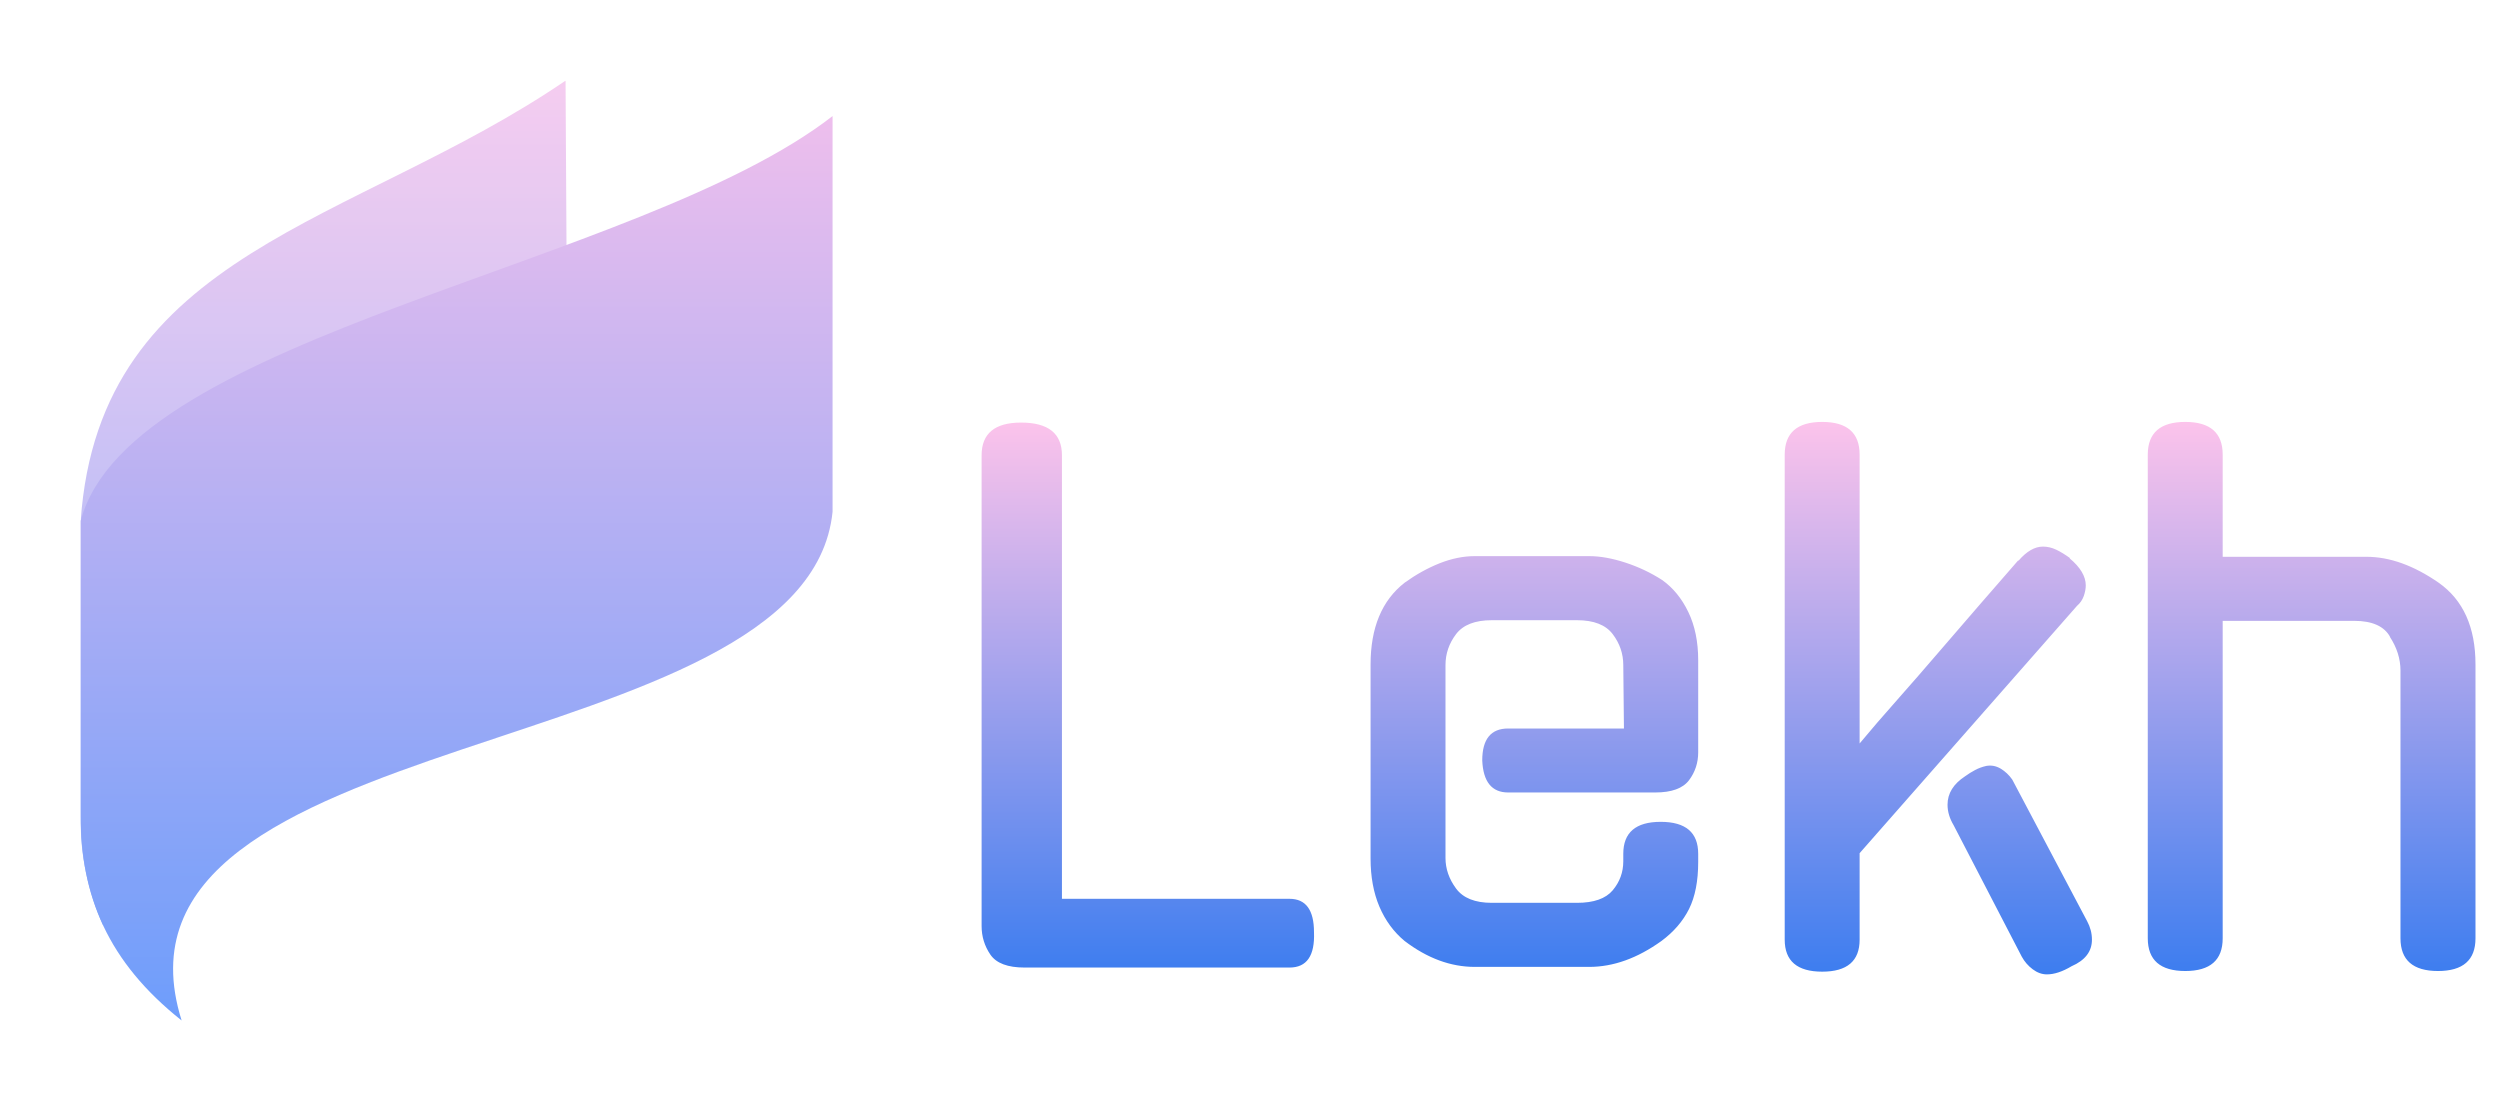
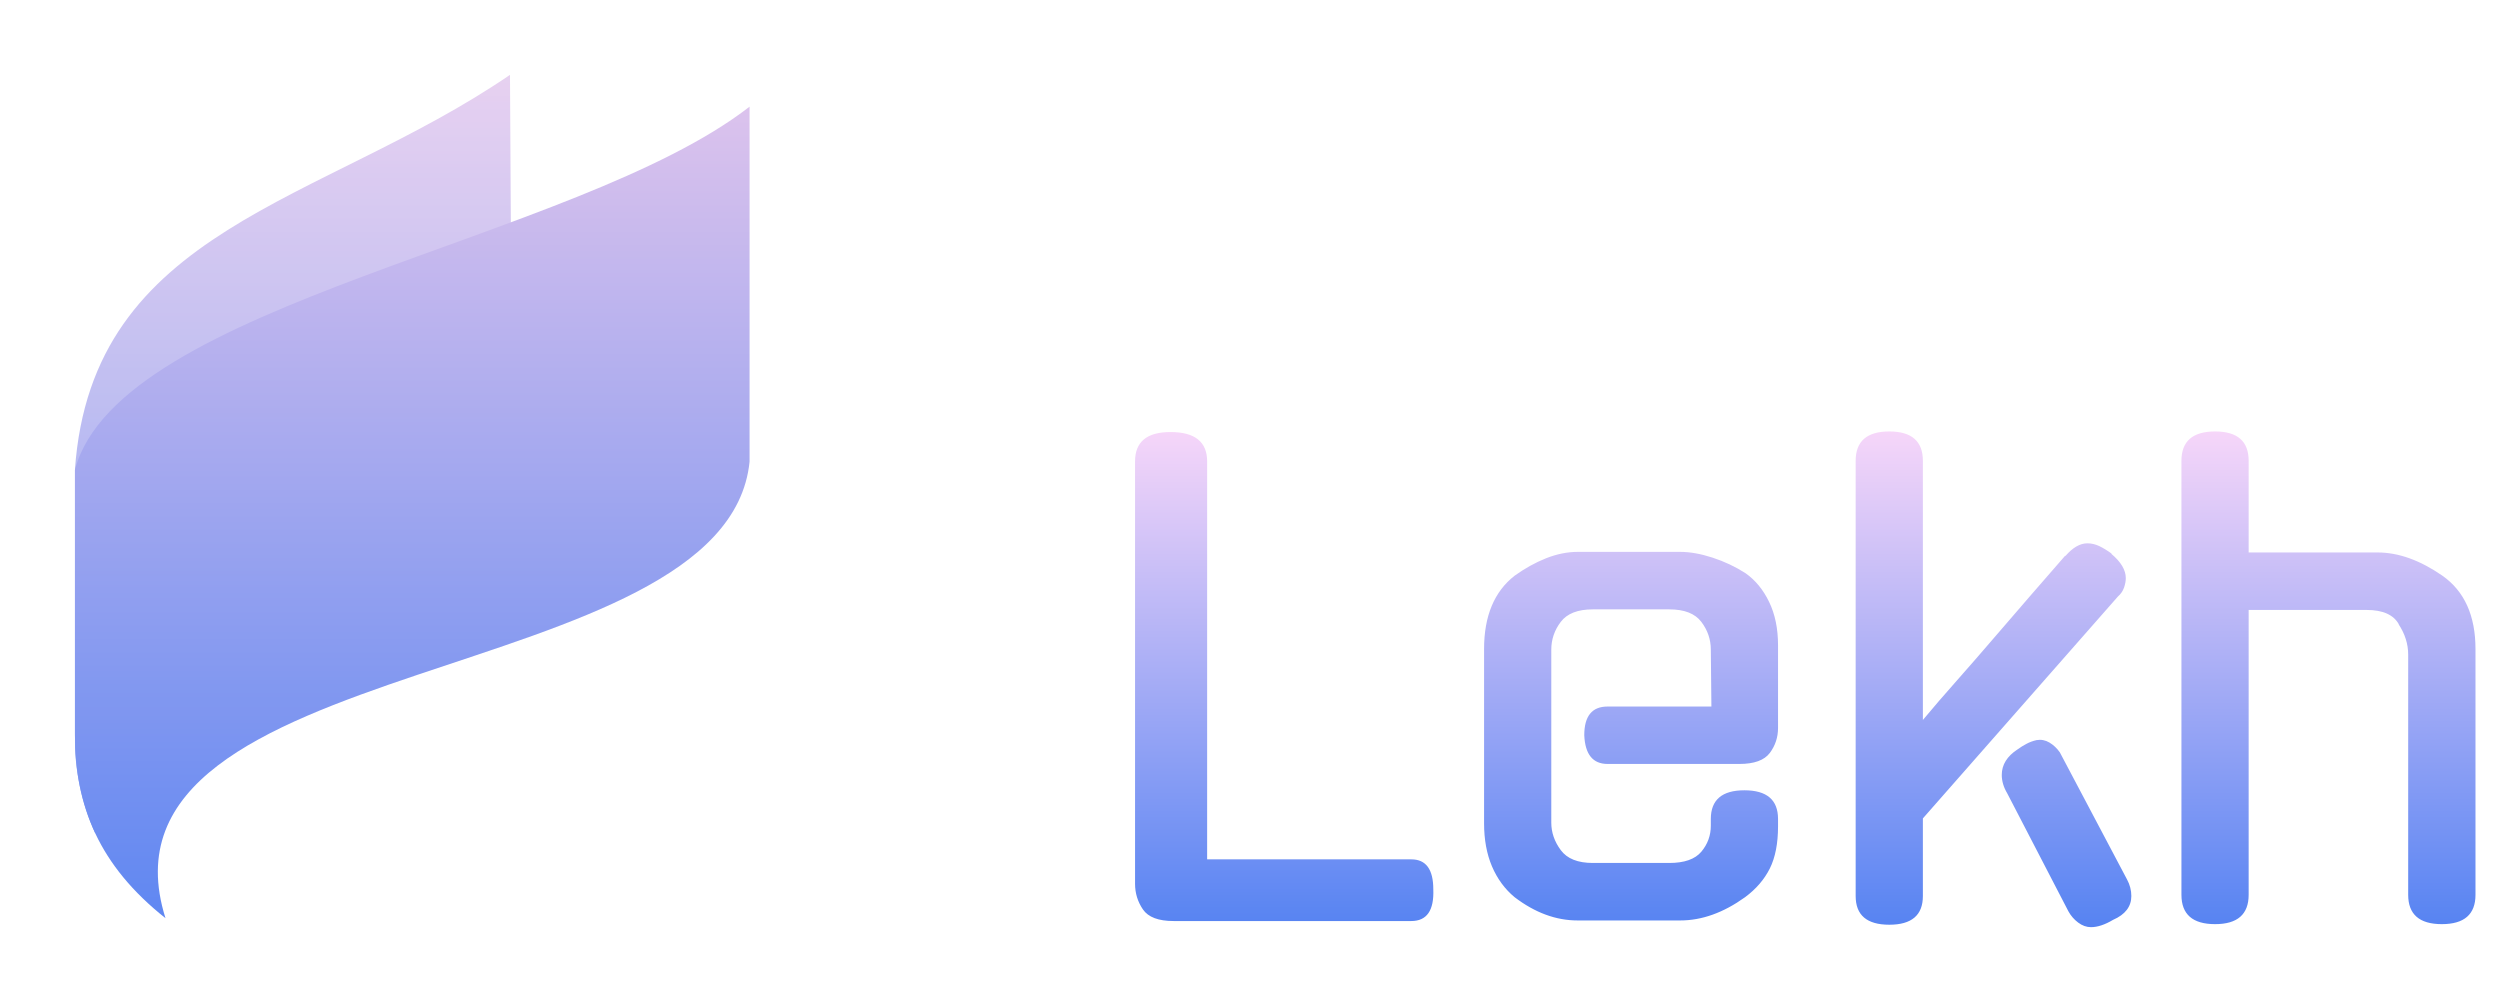
- <svg xmlns="http://www.w3.org/2000/svg" version="1.0" x="0" y="0" width="2400" height="1057.068" viewBox="33.347 66.133 267.306 117.734" preserveAspectRatio="xMidYMid meet" color-interpolation-filters="sRGB">
+ <svg xmlns="http://www.w3.org/2000/svg" version="1.0" x="0" y="0" width="2400" height="953.323" viewBox="18.047 65.298 297.906 118.334" preserveAspectRatio="xMidYMid meet" color-interpolation-filters="sRGB">
  <g>
    <defs>
      <linearGradient id="92" x1="0%" y1="0%" x2="100%" y2="0%">
        <stop offset="0%" stop-color="#fa71cd" />
        <stop offset="100%" stop-color="#9b59b6" />
      </linearGradient>
      <linearGradient id="93" x1="0%" y1="0%" x2="100%" y2="0%">
        <stop offset="0%" stop-color="#f9d423" />
        <stop offset="100%" stop-color="#f83600" />
      </linearGradient>
      <linearGradient id="94" x1="0%" y1="0%" x2="100%" y2="0%">
        <stop offset="0%" stop-color="#0064d2" />
        <stop offset="100%" stop-color="#1cb0f6" />
      </linearGradient>
      <linearGradient id="95" x1="0%" y1="0%" x2="100%" y2="0%">
        <stop offset="0%" stop-color="#f00978" />
        <stop offset="100%" stop-color="#3f51b1" />
      </linearGradient>
      <linearGradient id="96" x1="0%" y1="0%" x2="100%" y2="0%">
        <stop offset="0%" stop-color="#7873f5" />
        <stop offset="100%" stop-color="#ec77ab" />
      </linearGradient>
      <linearGradient id="97" x1="0%" y1="0%" x2="100%" y2="0%">
        <stop offset="0%" stop-color="#f9d423" />
        <stop offset="100%" stop-color="#e14fad" />
      </linearGradient>
      <linearGradient id="98" x1="0%" y1="0%" x2="100%" y2="0%">
        <stop offset="0%" stop-color="#009efd" />
        <stop offset="100%" stop-color="#2af598" />
      </linearGradient>
      <linearGradient id="99" x1="0%" y1="0%" x2="100%" y2="0%">
        <stop offset="0%" stop-color="#ffcc00" />
        <stop offset="100%" stop-color="#00b140" />
      </linearGradient>
      <linearGradient id="100" x1="0%" y1="0%" x2="100%" y2="0%">
        <stop offset="0%" stop-color="#d51007" />
        <stop offset="100%" stop-color="#ff8177" />
      </linearGradient>
      <linearGradient id="102" x1="0%" y1="0%" x2="100%" y2="0%">
        <stop offset="0%" stop-color="#a2b6df" />
        <stop offset="100%" stop-color="#0c3483" />
      </linearGradient>
      <linearGradient id="103" x1="0%" y1="0%" x2="100%" y2="0%">
        <stop offset="0%" stop-color="#7ac5d8" />
        <stop offset="100%" stop-color="#eea2a2" />
      </linearGradient>
      <linearGradient id="104" x1="0%" y1="0%" x2="100%" y2="0%">
        <stop offset="0%" stop-color="#00ecbc" />
        <stop offset="100%" stop-color="#007adf" />
      </linearGradient>
      <linearGradient id="105" x1="0%" y1="0%" x2="100%" y2="0%">
        <stop offset="0%" stop-color="#b88746" />
        <stop offset="100%" stop-color="#fdf5a6" />
      </linearGradient>
    </defs>
-     <g fill="#e16df5" class="icon-text-wrapper icon-svg-group iconsvg" transform="translate(41.9675,74.75377)">
-       <g class="iconsvg-imagesvg" transform="translate(0,0)" mask="url(#a0b8a178-210a-432f-9a82-b6bfaea5afdc)">
+     <g fill="#2ebef3" class="icon-text-wrapper icon-svg-group iconsvg" transform="translate(26.9675,74.21877)">
+       <g class="iconsvg-imagesvg" transform="translate(0,0)" mask="url(#5e9745ca-0427-469c-8206-4fad5ca09605)">
        <g>
-           <rect fill="#e16df5" fill-opacity="0" stroke-width="2" x="0" y="0" width="80.4" height="100.492" class="image-rect" />
-           <svg x="0" y="0" width="80.4" height="100.492" filtersec="colorsb9072208545" class="image-svg-svg primary" style="overflow: visible;">
+           <rect fill="#2ebef3" fill-opacity="0" stroke-width="2" x="0" y="0" width="80.4" height="100.492" class="image-rect" />
+           <svg x="0" y="0" width="80.4" height="100.492" filtersec="colorsb2697402406" class="image-svg-svg primary" style="overflow: visible;">
            <svg viewBox="-0.006 0 80.006 100">
              <g fill-rule="evenodd">
                <path d="M80 3.77C59.39 19.79 5.22 27 0 46.84v31.38c0 8.5 2.88 15.55 10.74 21.78C.7 68.08 77.26 73.05 80 45.87z" fill="#114fee" />
                <path d="M51.69 17.48L51.59 0C29.1 15.36 2 18.09 0 46.84v31.38a27 27 0 0 0 2.39 11.67c-.34-34.1 49.56-20.5 49.4-52.8z" fill="#2ddaff" opacity=".8" />
              </g>
            </svg>
          </svg>
        </g>
-         <rect v-gra="id" width="92.4" height="112.492" transform="translate(-6, -6)" style="pointer-events:none;" fill="url(#LbuXWTZCY_1SNpWIP9DXG)" />
+         <rect v-gra="id" width="92.4" height="112.492" transform="translate(-6, -6)" style="pointer-events:none;" fill="url(#GrPEkya8kAW9NmYaCtrdo)" />
      </g>
-       <g transform="translate(96.335,36.49246)">
-         <g fill-rule="" class="tp-name iconsvg-namesvg" fill="url(#817738aa-94af-4d79-bc28-b86fb8d4550b)">
+       <g transform="translate(126.335,42.49246)">
+         <g fill-rule="" class="tp-name iconsvg-namesvg" fill="url(#f5954334-9e60-4ac3-8736-237dcd16f005)">
          <g transform="scale(1)">
            <g>
              <path d="M38.75 0.07L10.42 0.07Q7.72 0.07 6.77-1.31 5.83-2.69 5.83-4.37L5.83-4.37 5.83-54.7Q5.83-58.2 10.05-58.2L10.05-58.2Q14.42-58.2 14.42-54.7L14.42-54.7 14.42-7.28 38.75-7.28Q41.37-7.28 41.37-3.71L41.37-3.71Q41.52 0.07 38.75 0.07L38.75 0.07ZM55.43-32.27L55.43-11.65Q55.43-9.91 56.56-8.38 57.69-6.85 60.38-6.85L60.38-6.85 69.49-6.85Q72.18-6.85 73.31-8.19 74.44-9.54 74.44-11.29L74.44-11.29 74.44-12.09Q74.44-15.51 78.44-15.51L78.44-15.51Q82.45-15.51 82.45-12.09L82.45-12.09 82.45-11.22Q82.45-8.16 81.47-6.19 80.48-4.22 78.52-2.77L78.52-2.77Q74.66 0 70.8 0L70.8 0 58.56 0Q54.7 0 51.06-2.77L51.06-2.77Q49.31-4.22 48.36-6.45 47.42-8.67 47.42-11.58L47.42-11.58 47.42-32.34Q47.42-38.24 51.06-41.08L51.06-41.08Q52.88-42.39 54.81-43.16 56.74-43.92 58.56-43.92L58.56-43.92 70.8-43.92Q72.54-43.92 74.66-43.23 76.77-42.54 78.59-41.37L78.59-41.37Q80.34-40.13 81.39-37.95 82.45-35.76 82.45-32.78L82.45-32.78 82.45-22.94Q82.45-21.27 81.47-19.96 80.48-18.65 77.86-18.65L77.86-18.65 62.13-18.65Q59.51-18.65 59.36-22.07L59.36-22.07Q59.36-25.49 62.13-25.49L62.13-25.49 74.51-25.49 74.44-32.27Q74.44-34.09 73.31-35.58 72.18-37.07 69.49-37.07L69.49-37.07 60.38-37.07Q57.69-37.07 56.56-35.58 55.43-34.09 55.43-32.27L55.43-32.27ZM122.95-38.6L99.71-12.16 99.71-2.91Q99.71 0.51 95.71 0.51L95.71 0.51Q91.7 0.51 91.7-2.91L91.7-2.91 91.7-54.77Q91.7-58.27 95.71-58.27L95.71-58.27Q99.71-58.27 99.71-54.77L99.71-54.77 99.71-23.89Q101.53-26.08 103.76-28.59 105.98-31.1 108.2-33.69 110.42-36.27 112.6-38.79 114.79-41.3 116.68-43.48L116.68-43.48 116.68-43.41Q117.99-44.94 119.31-44.94L119.31-44.94Q120.03-44.94 120.73-44.61 121.42-44.28 122.22-43.7L122.22-43.7 122.15-43.7Q123.89-42.25 123.89-40.79L123.89-40.79Q123.89-40.28 123.68-39.66 123.46-39.04 122.95-38.6L122.95-38.6ZM116.03-20.03L124.04-4.88Q124.55-3.93 124.55-2.91L124.55-2.91Q124.55-1.02 122.37-0.07L122.37-0.07Q120.91 0.8 119.74 0.8L119.74 0.8Q118.94 0.8 118.21 0.25 117.49-0.29 117.05-1.09L117.05-1.09 109.76-15.15Q109.11-16.24 109.11-17.34L109.11-17.34Q109.11-19.16 111-20.39L111-20.39Q111.51-20.76 112.06-21.05 112.6-21.34 113.26-21.49L113.26-21.49Q114.06-21.63 114.79-21.2 115.52-20.76 116.03-20.03L116.03-20.03ZM138.53-37L138.53-3.06Q138.53 0.44 134.53 0.44L134.53 0.44Q130.52 0.44 130.52-3.06L130.52-3.06 130.52-54.77Q130.52-58.27 134.53-58.27L134.53-58.27Q138.53-58.27 138.53-54.77L138.53-54.77 138.53-43.85 153.9-43.85Q157.62-43.85 161.62-41.08L161.62-41.08Q165.56-38.31 165.56-32.34L165.56-32.34 165.56-3.06Q165.56 0.44 161.55 0.44L161.55 0.44Q157.54 0.44 157.54-3.06L157.54-3.06 157.54-31.68Q157.54-33.58 156.38-35.33L156.38-35.33 156.45-35.25Q155.51-37 152.59-37L152.59-37 138.53-37Z" transform="translate(-5.83, 58.27)" />
            </g>
          </g>
        </g>
      </g>
    </g>
    <defs v-gra="od">
-       <linearGradient x1="0" y1="1" x2="0" y2="0" id="817738aa-94af-4d79-bc28-b86fb8d4550b">
-         <stop offset="0%" stop-color="#3d7def" />
-         <stop offset="100%" stop-color="#fcc3eb" />
+       <linearGradient x1="0" y1="1" x2="0" y2="0" id="f5954334-9e60-4ac3-8736-237dcd16f005">
+         <stop offset="0%" stop-color="#5683f2" />
+         <stop offset="100%" stop-color="#f6d6f9" />
      </linearGradient>
      <filter id="42443b3f1de60f6b6fd3b6a9844b4764" filterUnits="objectBoundingBox">
        <feColorMatrix type="matrix" values="0 0 0 0 0.996  0 0 0 0 0.996  0 0 0 0 0.996  0 0 0 1 0" />
      </filter>
    </defs>
    <defs v-gra="id">
-       <filter id="4d0d7366-c5db-4bd1-a24b-33466de6d13b" filterUnits="userSpaceOnUse">
+       <filter id="af41ce6e-935e-4e9b-9432-036c97ca0c6c" filterUnits="userSpaceOnUse">
        <feColorMatrix type="matrix" values="0 0 0 0 0.996  0 0 0 0 0.996  0 0 0 0 0.996  0 0 0 1 0" />
      </filter>
-       <linearGradient x1="0" y1="1" x2="0" y2="0" id="LbuXWTZCY_1SNpWIP9DXG">
-         <stop offset="0%" stop-color="#649bfc" />
-         <stop offset="100%" stop-color="#fbc2eb" />
+       <linearGradient x1="0" y1="1" x2="0" y2="0" id="GrPEkya8kAW9NmYaCtrdo">
+         <stop offset="0%" stop-color="#5683f2" />
+         <stop offset="100%" stop-color="#e9c9ec" />
      </linearGradient>
      <filter id="42443b3f1de60f6b6fd3b6a9844b4764" filterUnits="objectBoundingBox">
        <feColorMatrix type="matrix" values="0 0 0 0 0.996  0 0 0 0 0.996  0 0 0 0 0.996  0 0 0 1 0" />
      </filter>
    </defs>
-     <mask v-gra="im" id="a0b8a178-210a-432f-9a82-b6bfaea5afdc">
-       <g class="iconsvg-imagesvg" filter="url(#4d0d7366-c5db-4bd1-a24b-33466de6d13b)">
+     <mask v-gra="im" id="5e9745ca-0427-469c-8206-4fad5ca09605">
+       <g class="iconsvg-imagesvg" filter="url(#af41ce6e-935e-4e9b-9432-036c97ca0c6c)">
        <g>
-           <rect fill="#e16df5" fill-opacity="0" stroke-width="2" x="0" y="0" width="80.4" height="100.492" class="image-rect" />
-           <svg x="0" y="0" width="80.4" height="100.492" filtersec="colorsb9072208545" class="image-svg-svg primary" style="overflow: visible;">
+           <rect fill="#2ebef3" fill-opacity="0" stroke-width="2" x="0" y="0" width="80.4" height="100.492" class="image-rect" />
+           <svg x="0" y="0" width="80.4" height="100.492" filtersec="colorsb2697402406" class="image-svg-svg primary" style="overflow: visible;">
            <svg viewBox="-0.006 0 80.006 100">
              <g fill-rule="evenodd">
                <path d="M80 3.77C59.39 19.79 5.22 27 0 46.84v31.38c0 8.5 2.88 15.55 10.74 21.78C.7 68.08 77.26 73.05 80 45.87z" fill="#114fee" />
                <path d="M51.69 17.48L51.59 0C29.1 15.36 2 18.09 0 46.84v31.38a27 27 0 0 0 2.39 11.67c-.34-34.1 49.56-20.5 49.4-52.8z" fill="#2ddaff" opacity=".8" />
              </g>
            </svg>
          </svg>
        </g>
      </g>
    </mask>
  </g>
</svg>
